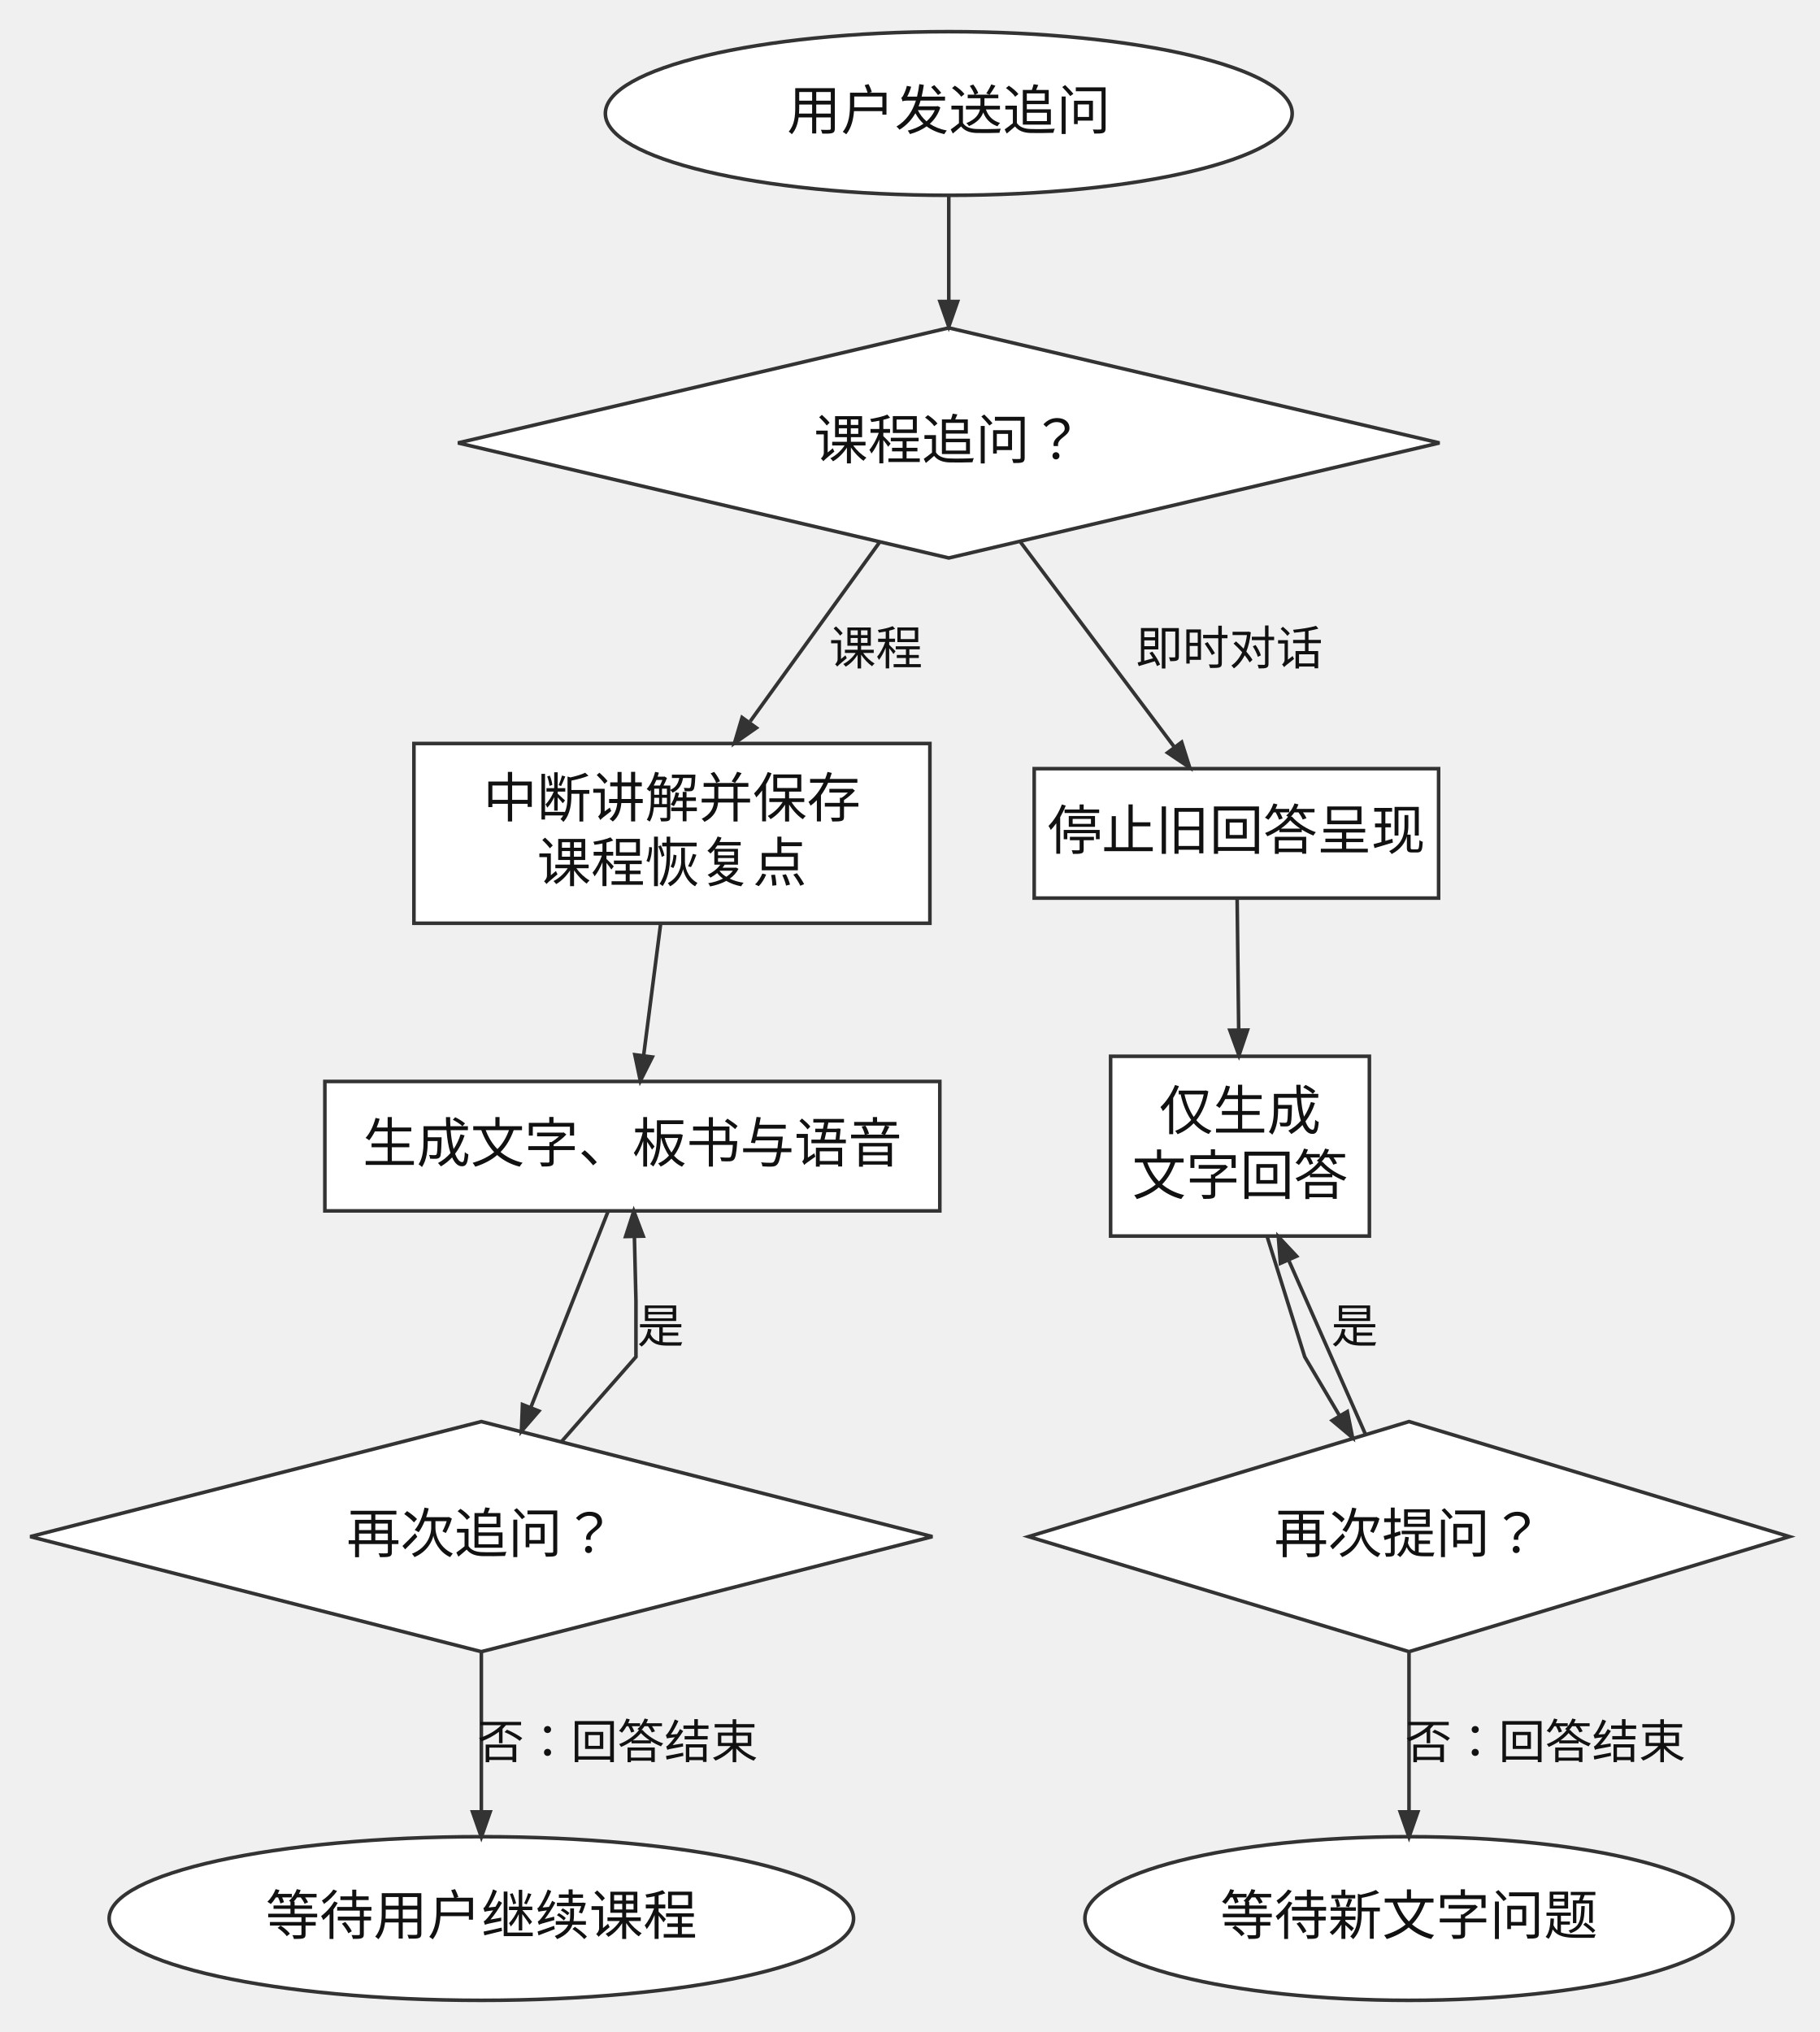
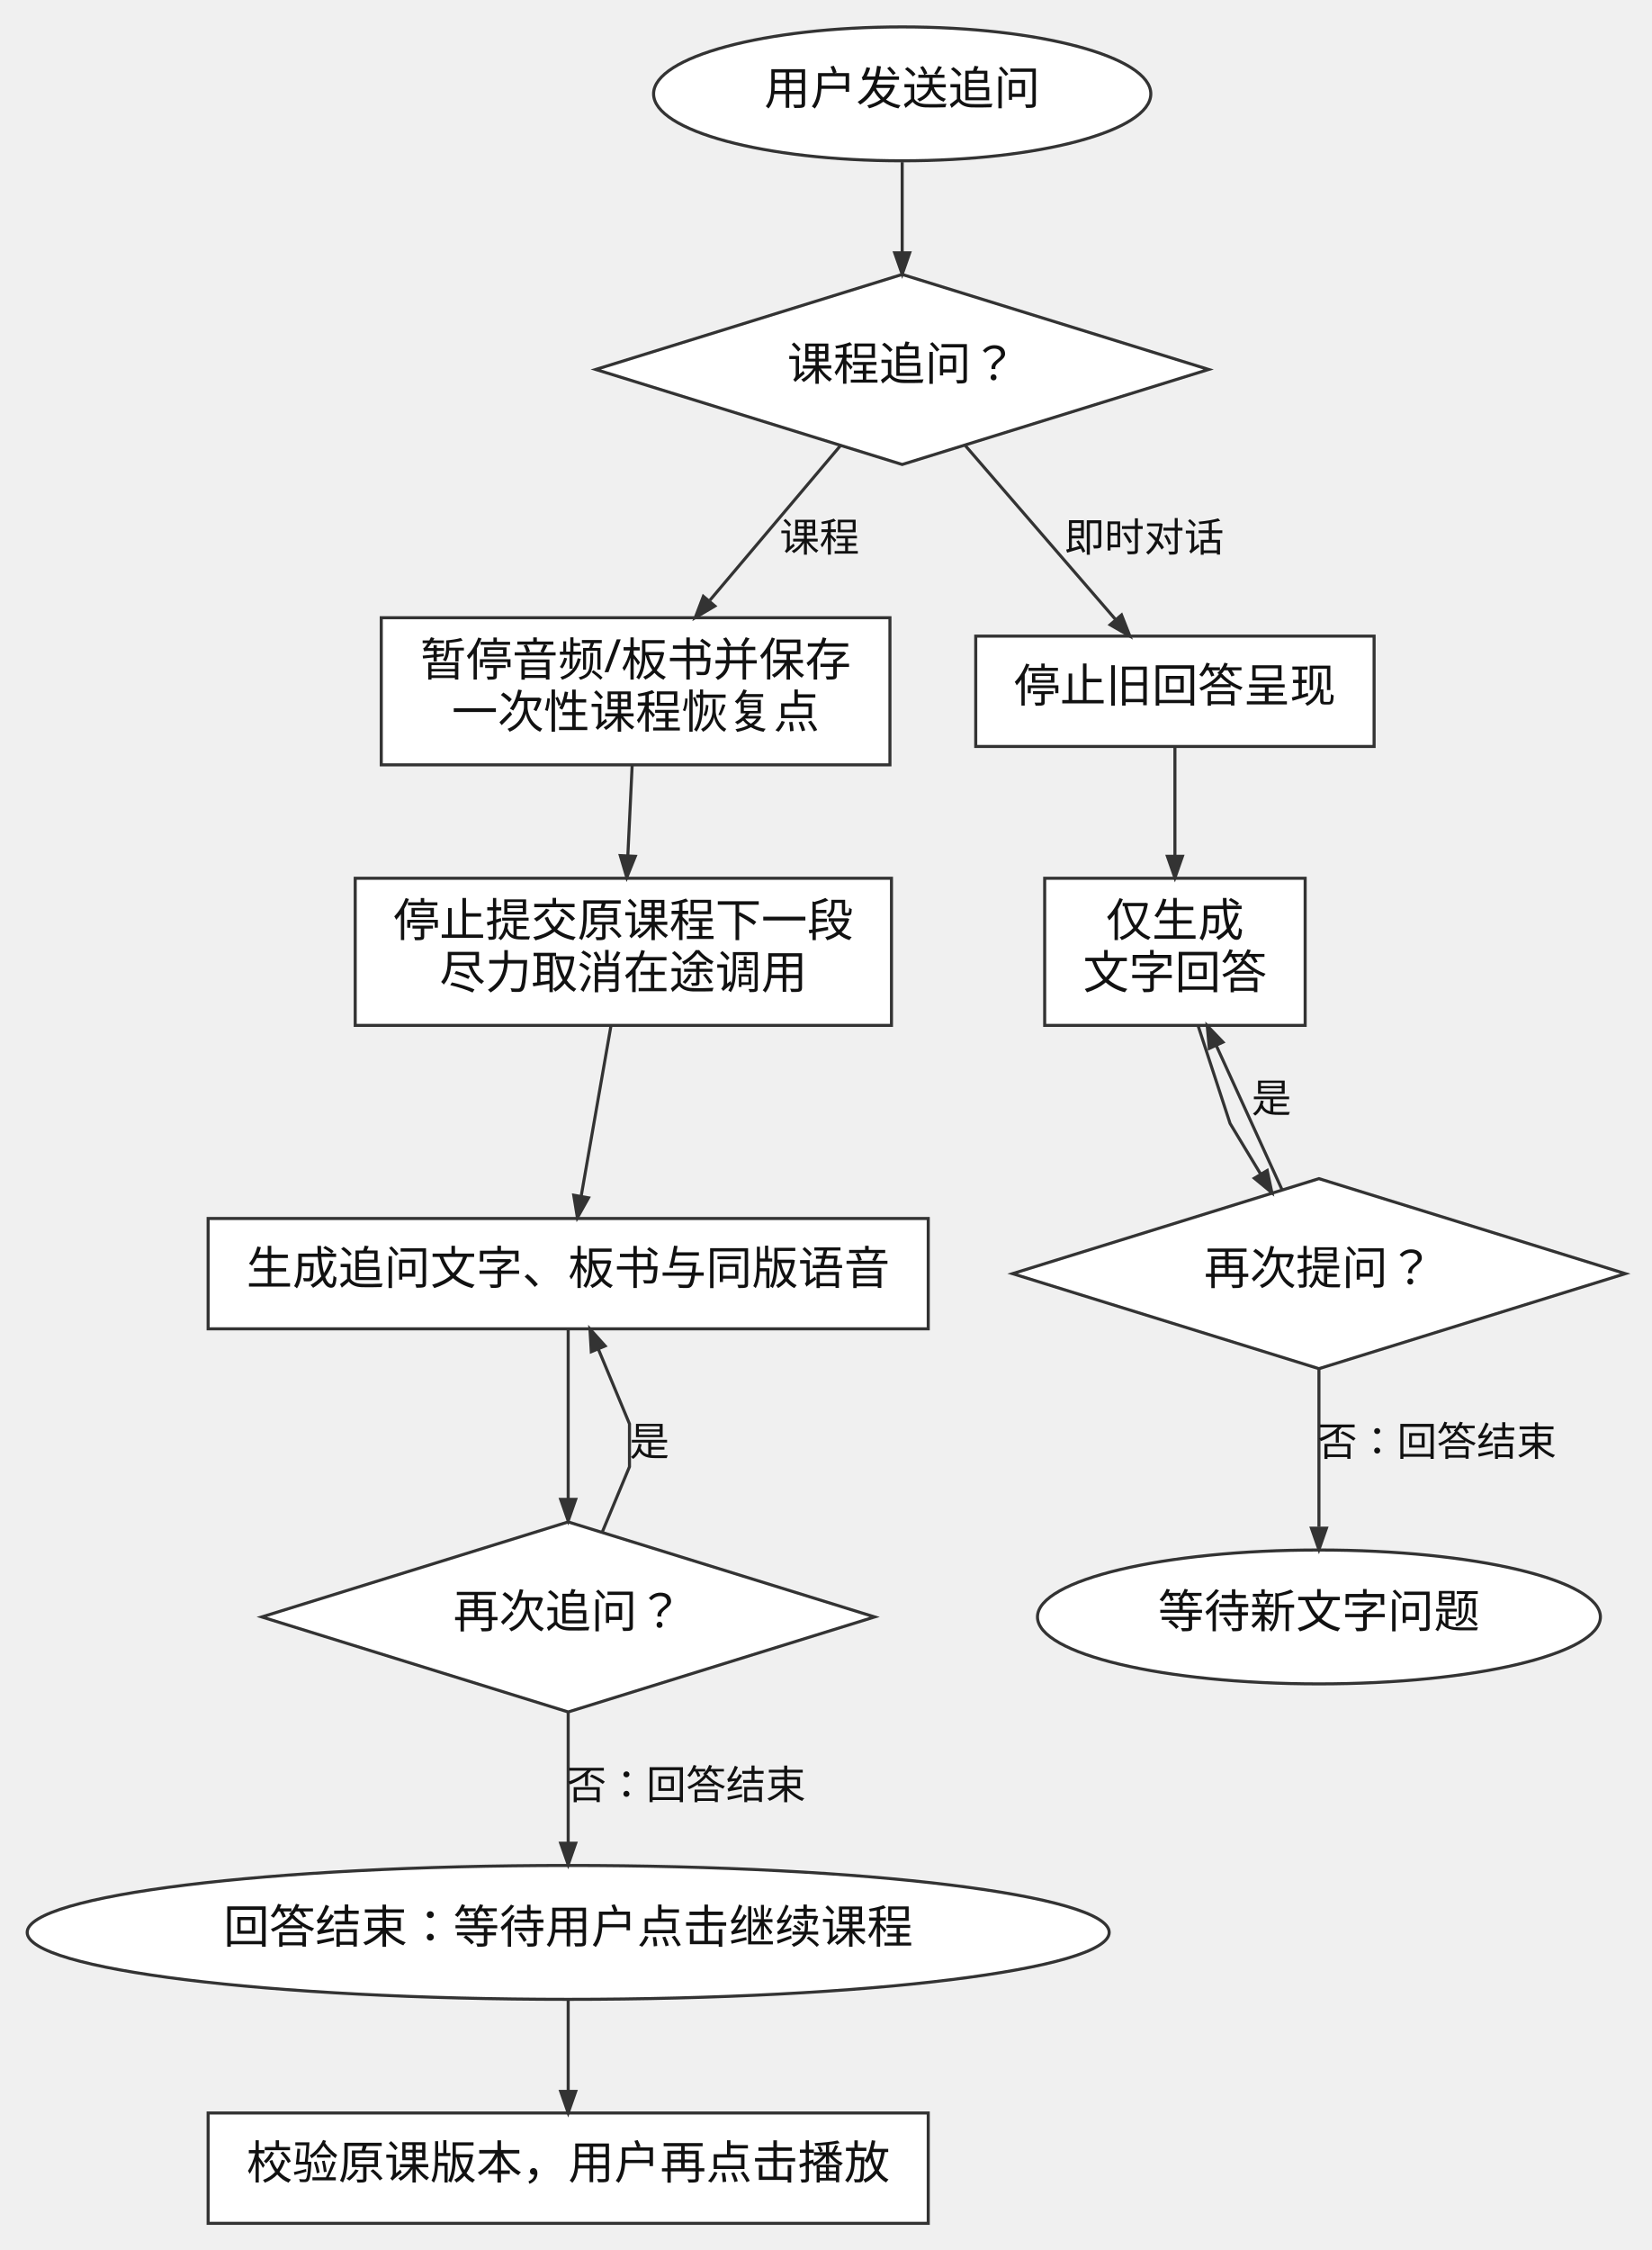
- <svg xmlns="http://www.w3.org/2000/svg" width="506pt" height="565pt" viewBox="0.00 0.00 506.16 564.59">
-   <g id="graph0" class="graph" transform="scale(1 1) rotate(0) translate(8.64 555.95)">
+ <svg xmlns="http://www.w3.org/2000/svg" width="539pt" height="734pt" viewBox="0.00 0.00 539.06 733.96">
+   <g id="graph0" class="graph" transform="scale(1 1) rotate(0) translate(8.64 725.32)">
    <g id="node1" class="node">
-       <ellipse fill="#ffffff" stroke="#333333" cx="255.23" cy="-524.68" rx="95.51" ry="22.76" />
-       <text text-anchor="middle" x="255.23" y="-520.18" font-family="Microsoft YaHei" font-size="15.00" fill="#111111">用户发送追问</text>
+       <ellipse fill="#ffffff" stroke="#333333" cx="285.78" cy="-694.76" rx="81.13" ry="21.84" />
+       <text text-anchor="middle" x="285.78" y="-691.26" font-family="Microsoft YaHei" font-size="15.00" fill="#111111">用户发送追问</text>
    </g>
    <g id="node2" class="node">
-       <polygon fill="#ffffff" stroke="#333333" points="255.23,-465.05 118.74,-433.05 255.23,-401.05 391.71,-433.05 255.23,-465.05" />
-       <text text-anchor="middle" x="255.23" y="-428.55" font-family="Microsoft YaHei" font-size="15.00" fill="#111111">课程追问？</text>
+       <polygon fill="#ffffff" stroke="#333333" points="285.78,-635.84 185.78,-604.84 285.78,-573.84 385.78,-604.84 285.78,-635.84" />
+       <text text-anchor="middle" x="285.78" y="-601.34" font-family="Microsoft YaHei" font-size="15.00" fill="#111111">课程追问？</text>
    </g>
    <g id="edge1" class="edge">
-       <path fill="none" stroke="#333333" d="M255.23,-501.99C255.23,-493.15 255.23,-482.66 255.23,-472.6" />
-       <polygon fill="#333333" stroke="#333333" points="257.68,-472.38 255.23,-465.38 252.78,-472.38 257.68,-472.38" />
+       <path fill="none" stroke="#333333" d="M285.78,-672.48C285.78,-663.64 285.78,-653.13 285.78,-643.09" />
+       <polygon fill="#333333" stroke="#333333" points="288.23,-642.9 285.78,-635.9 283.33,-642.9 288.23,-642.9" />
    </g>
    <g id="node3" class="node">
-       <polygon fill="#ffffff" stroke="#333333" points="249.98,-349.45 106.48,-349.45 106.48,-299.45 249.98,-299.45 249.98,-349.45" />
-       <text text-anchor="middle" x="178.23" y="-328.95" font-family="Microsoft YaHei" font-size="15.00" fill="#111111">中断讲解并保存</text>
-       <text text-anchor="middle" x="178.23" y="-310.95" font-family="Microsoft YaHei" font-size="15.00" fill="#111111">课程恢复点</text>
+       <polygon fill="#ffffff" stroke="#333333" points="281.78,-523.84 115.78,-523.84 115.78,-475.84 281.78,-475.84 281.78,-523.84" />
+       <text text-anchor="middle" x="198.78" y="-504.84" font-family="Microsoft YaHei" font-size="15.00" fill="#111111">暂停音频/板书并保存</text>
+       <text text-anchor="middle" x="198.78" y="-487.84" font-family="Microsoft YaHei" font-size="15.00" fill="#111111">一次性课程恢复点</text>
    </g>
    <g id="edge2" class="edge">
-       <path fill="none" stroke="#333333" d="M235.99,-405.43C225.06,-390.3 211.34,-371.29 200.01,-355.61" />
-       <polygon fill="#333333" stroke="#333333" points="201.72,-353.8 195.64,-349.56 197.75,-356.67 201.72,-353.8" />
-       <text text-anchor="middle" x="234.94" y="-371.35" font-family="Microsoft YaHei" font-size="13.00" fill="#111111">课程</text>
+       <path fill="none" stroke="#333333" d="M265.6,-579.95C252.9,-564.92 236.44,-545.43 223.04,-529.56" />
+       <polygon fill="#333333" stroke="#333333" points="224.64,-527.66 218.25,-523.89 220.89,-530.82 224.64,-527.66" />
+       <text text-anchor="middle" x="258.78" y="-545.44" font-family="Microsoft YaHei" font-size="13.00" fill="#111111">课程</text>
+     </g>
+     <g id="node9" class="node">
+       <polygon fill="#ffffff" stroke="#333333" points="439.78,-517.84 309.78,-517.84 309.78,-481.84 439.78,-481.84 439.78,-517.84" />
+       <text text-anchor="middle" x="374.78" y="-496.34" font-family="Microsoft YaHei" font-size="15.00" fill="#111111">停止旧回答呈现</text>
+     </g>
+     <g id="edge3" class="edge">
+       <path fill="none" stroke="#333333" d="M306.42,-579.95C321.18,-562.87 340.92,-540.02 355.39,-523.28" />
+       <polygon fill="#333333" stroke="#333333" points="357.36,-524.75 360.08,-517.85 353.65,-521.54 357.36,-524.75" />
+       <text text-anchor="middle" x="364.78" y="-545.44" font-family="Microsoft YaHei" font-size="13.00" fill="#111111">即时对话</text>
+     </g>
+     <g id="node4" class="node">
+       <polygon fill="#ffffff" stroke="#333333" points="282.28,-438.84 107.28,-438.84 107.28,-390.84 282.28,-390.84 282.28,-438.84" />
+       <text text-anchor="middle" x="194.78" y="-419.84" font-family="Microsoft YaHei" font-size="15.00" fill="#111111">停止提交原课程下一段</text>
+       <text text-anchor="middle" x="194.78" y="-402.84" font-family="Microsoft YaHei" font-size="15.00" fill="#111111">尽力取消在途调用</text>
+     </g>
+     <g id="edge4" class="edge">
+       <path fill="none" stroke="#333333" d="M197.66,-475.72C197.22,-466.62 196.71,-456.05 196.25,-446.34" />
+       <polygon fill="#333333" stroke="#333333" points="198.68,-446 195.9,-439.12 193.79,-446.23 198.68,-446" />
+     </g>
+     <g id="node5" class="node">
+       <polygon fill="#ffffff" stroke="#333333" points="294.28,-327.84 59.28,-327.84 59.28,-291.84 294.28,-291.84 294.28,-327.84" />
+       <text text-anchor="middle" x="176.78" y="-306.34" font-family="Microsoft YaHei" font-size="15.00" fill="#111111">生成追问文字、板书与同版语音</text>
+     </g>
+     <g id="edge5" class="edge">
+       <path fill="none" stroke="#333333" d="M190.74,-390.73C187.86,-374.27 184,-352.18 181.07,-335.41" />
+       <polygon fill="#333333" stroke="#333333" points="183.41,-334.58 179.79,-328.11 178.59,-335.43 183.41,-334.58" />
+     </g>
+     <g id="node6" class="node">
+       <polygon fill="#ffffff" stroke="#333333" points="176.78,-228.84 76.78,-197.84 176.78,-166.84 276.78,-197.84 176.78,-228.84" />
+       <text text-anchor="middle" x="176.78" y="-194.34" font-family="Microsoft YaHei" font-size="15.00" fill="#111111">再次追问？</text>
+     </g>
+     <g id="edge6" class="edge">
+       <path fill="none" stroke="#333333" d="M176.78,-291.65C176.78,-276.93 176.78,-255.2 176.78,-236.47" />
+       <polygon fill="#333333" stroke="#333333" points="179.23,-236.19 176.78,-229.19 174.33,-236.19 179.23,-236.19" />
+     </g>
+     <g id="edge7" class="edge">
+       <path fill="none" stroke="#333333" d="M187.95,-225.65C192.53,-236.64 196.78,-246.84 196.78,-246.84 196.78,-246.84 196.78,-260.84 196.78,-260.84 196.78,-260.84 191.69,-273.05 186.65,-285.15" />
+       <polygon fill="#333333" stroke="#333333" points="184.32,-284.38 183.88,-291.78 188.84,-286.26 184.32,-284.38" />
+       <text text-anchor="middle" x="203.28" y="-250.44" font-family="Microsoft YaHei" font-size="13.00" fill="#111111">是</text>
    </g>
    <g id="node7" class="node">
-       <polygon fill="#ffffff" stroke="#333333" points="391.46,-342.45 278.99,-342.45 278.99,-306.45 391.46,-306.45 391.46,-342.45" />
-       <text text-anchor="middle" x="335.23" y="-319.95" font-family="Microsoft YaHei" font-size="15.00" fill="#111111">停止旧回答呈现</text>
+       <ellipse fill="#ffffff" stroke="#333333" cx="176.78" cy="-94.92" rx="176.55" ry="21.84" />
+       <text text-anchor="middle" x="176.78" y="-91.42" font-family="Microsoft YaHei" font-size="15.00" fill="#111111">回答结束：等待用户点击继续课程</text>
    </g>
-     <g id="edge3" class="edge">
-       <path fill="none" stroke="#333333" d="M275.21,-405.43C288.31,-387.96 305.29,-365.35 317.84,-348.63" />
-       <polygon fill="#333333" stroke="#333333" points="320,-349.82 322.24,-342.75 316.08,-346.88 320,-349.82" />
-       <text text-anchor="middle" x="333.25" y="-371.35" font-family="Microsoft YaHei" font-size="13.00" fill="#111111">即时对话</text>
-     </g>
-     <g id="node4" class="node">
-       <polygon fill="#ffffff" stroke="#333333" points="252.74,-255.45 81.71,-255.45 81.71,-219.45 252.74,-219.45 252.74,-255.45" />
-       <text text-anchor="middle" x="167.23" y="-232.95" font-family="Microsoft YaHei" font-size="15.00" fill="#111111">生成文字、板书与语音</text>
-     </g>
-     <g id="edge4" class="edge">
-       <path fill="none" stroke="#333333" d="M175.1,-299.32C173.62,-287.89 171.86,-274.26 170.38,-262.8" />
-       <polygon fill="#333333" stroke="#333333" points="172.78,-262.25 169.45,-255.62 167.92,-262.88 172.78,-262.25" />
-     </g>
-     <g id="node5" class="node">
-       <polygon fill="#ffffff" stroke="#333333" points="125.23,-160.85 -0.23,-128.85 125.23,-96.85 250.68,-128.85 125.23,-160.85" />
-       <text text-anchor="middle" x="125.23" y="-124.35" font-family="Microsoft YaHei" font-size="15.00" fill="#111111">再次追问？</text>
-     </g>
-     <g id="edge5" class="edge">
-       <path fill="none" stroke="#333333" d="M160.48,-219.33C154.7,-204.65 146.18,-183.05 138.97,-164.74" />
-       <polygon fill="#333333" stroke="#333333" points="141.23,-163.78 136.38,-158.17 136.67,-165.58 141.23,-163.78" />
-     </g>
-     <g id="edge6" class="edge">
-       <path fill="none" stroke="#333333" d="M147.48,-155.22C157.97,-167.17 168.23,-178.85 168.23,-178.85 168.23,-178.85 168.23,-194.45 168.23,-194.45 168.23,-194.45 168.03,-202.89 167.8,-212.21" />
-       <polygon fill="#333333" stroke="#333333" points="165.35,-212.32 167.63,-219.37 170.25,-212.43 165.35,-212.32" />
-       <text text-anchor="middle" x="175.09" y="-182.75" font-family="Microsoft YaHei" font-size="13.00" fill="#111111">是</text>
-     </g>
-     <g id="node6" class="node">
-       <ellipse fill="#ffffff" stroke="#333333" cx="125.23" cy="-22.63" rx="103.52" ry="22.76" />
-       <text text-anchor="middle" x="125.23" y="-18.13" font-family="Microsoft YaHei" font-size="15.00" fill="#111111">等待用户继续课程</text>
-     </g>
-     <g id="edge7" class="edge">
-       <path fill="none" stroke="#333333" d="M125.23,-96.58C125.23,-82.62 125.23,-66.27 125.23,-52.58" />
-       <polygon fill="#333333" stroke="#333333" points="127.68,-52.29 125.23,-45.29 122.78,-52.29 127.68,-52.29" />
-       <text text-anchor="middle" x="163.14" y="-67.15" font-family="Microsoft YaHei" font-size="13.00" fill="#111111">否：回答结束</text>
+     <g id="edge8" class="edge">
+       <path fill="none" stroke="#333333" d="M176.78,-166.83C176.78,-153.3 176.78,-137.41 176.78,-124.1" />
+       <polygon fill="#333333" stroke="#333333" points="179.23,-124.01 176.78,-117.01 174.33,-124.01 179.23,-124.01" />
+       <text text-anchor="middle" x="215.28" y="-138.44" font-family="Microsoft YaHei" font-size="13.00" fill="#111111">否：回答结束</text>
    </g>
    <g id="node8" class="node">
-       <polygon fill="#ffffff" stroke="#333333" points="372.21,-262.45 300.24,-262.45 300.24,-212.45 372.21,-212.45 372.21,-262.45" />
-       <text text-anchor="middle" x="336.23" y="-241.95" font-family="Microsoft YaHei" font-size="15.00" fill="#111111">仅生成</text>
-       <text text-anchor="middle" x="336.23" y="-223.95" font-family="Microsoft YaHei" font-size="15.00" fill="#111111">文字回答</text>
-     </g>
-     <g id="edge8" class="edge">
-       <path fill="none" stroke="#333333" d="M335.43,-306.25C335.55,-295.79 335.71,-282.11 335.86,-269.78" />
-       <polygon fill="#333333" stroke="#333333" points="338.31,-269.74 335.94,-262.72 333.41,-269.69 338.31,-269.74" />
-     </g>
-     <g id="node9" class="node">
-       <polygon fill="#ffffff" stroke="#333333" points="383.23,-160.85 277.42,-128.85 383.23,-96.85 489.03,-128.85 383.23,-160.85" />
-       <text text-anchor="middle" x="383.23" y="-124.35" font-family="Microsoft YaHei" font-size="15.00" fill="#111111">再次提问？</text>
+       <polygon fill="#ffffff" stroke="#333333" points="294.28,-36 59.28,-36 59.28,0 294.28,0 294.28,-36" />
+       <text text-anchor="middle" x="176.78" y="-14.5" font-family="Microsoft YaHei" font-size="15.00" fill="#111111">校验原课版本，用户再点击播放</text>
    </g>
    <g id="edge9" class="edge">
-       <path fill="none" stroke="#333333" d="M343.76,-212.36C348.69,-196.58 354.23,-178.85 354.23,-178.85 354.23,-178.85 358.59,-171.49 363.92,-162.47" />
-       <polygon fill="#333333" stroke="#333333" points="366.08,-163.63 367.54,-156.36 361.86,-161.14 366.08,-163.63" />
+       <path fill="none" stroke="#333333" d="M176.78,-72.65C176.78,-63.5 176.78,-52.76 176.78,-43.3" />
+       <polygon fill="#333333" stroke="#333333" points="179.23,-43.04 176.78,-36.04 174.33,-43.04 179.23,-43.04" />
+     </g>
+     <g id="node10" class="node">
+       <polygon fill="#ffffff" stroke="#333333" points="417.28,-438.84 332.28,-438.84 332.28,-390.84 417.28,-390.84 417.28,-438.84" />
+       <text text-anchor="middle" x="374.78" y="-419.84" font-family="Microsoft YaHei" font-size="15.00" fill="#111111">仅生成</text>
+       <text text-anchor="middle" x="374.78" y="-402.84" font-family="Microsoft YaHei" font-size="15.00" fill="#111111">文字回答</text>
    </g>
    <g id="edge10" class="edge">
-       <path fill="none" stroke="#333333" d="M371.11,-157.33C364.62,-172.06 356.59,-190.27 349.87,-205.5" />
-       <polygon fill="#333333" stroke="#333333" points="347.47,-204.87 346.89,-212.27 351.96,-206.85 347.47,-204.87" />
-       <text text-anchor="middle" x="368.09" y="-182.75" font-family="Microsoft YaHei" font-size="13.00" fill="#111111">是</text>
+       <path fill="none" stroke="#333333" d="M374.78,-481.64C374.78,-471.42 374.78,-458.16 374.78,-446.22" />
+       <polygon fill="#333333" stroke="#333333" points="377.23,-446 374.78,-439 372.33,-446 377.23,-446" />
    </g>
-     <g id="node10" class="node">
-       <ellipse fill="#ffffff" stroke="#333333" cx="383.23" cy="-22.63" rx="90.14" ry="22.76" />
-       <text text-anchor="middle" x="383.23" y="-18.13" font-family="Microsoft YaHei" font-size="15.00" fill="#111111">等待新文字问题</text>
+     <g id="node11" class="node">
+       <polygon fill="#ffffff" stroke="#333333" points="421.78,-340.84 321.78,-309.84 421.78,-278.84 521.78,-309.84 421.78,-340.84" />
+       <text text-anchor="middle" x="421.78" y="-306.34" font-family="Microsoft YaHei" font-size="15.00" fill="#111111">再次提问？</text>
    </g>
    <g id="edge11" class="edge">
-       <path fill="none" stroke="#333333" d="M383.23,-96.58C383.23,-82.62 383.23,-66.27 383.23,-52.58" />
-       <polygon fill="#333333" stroke="#333333" points="385.68,-52.29 383.23,-45.29 380.78,-52.29 385.68,-52.29" />
-       <text text-anchor="middle" x="421.14" y="-67.15" font-family="Microsoft YaHei" font-size="13.00" fill="#111111">否：回答结束</text>
+       <path fill="none" stroke="#333333" d="M382.31,-390.83C387.24,-375.76 392.78,-358.84 392.78,-358.84 392.78,-358.84 397.28,-351.38 402.74,-342.35" />
+       <polygon fill="#333333" stroke="#333333" points="404.9,-343.5 406.43,-336.25 400.71,-340.97 404.9,-343.5" />
+     </g>
+     <g id="edge12" class="edge">
+       <path fill="none" stroke="#333333" d="M409.77,-337.15C403.23,-351.49 395.1,-369.29 388.33,-384.14" />
+       <polygon fill="#333333" stroke="#333333" points="386,-383.34 385.32,-390.73 390.46,-385.37 386,-383.34" />
+       <text text-anchor="middle" x="406.28" y="-362.44" font-family="Microsoft YaHei" font-size="13.00" fill="#111111">是</text>
+     </g>
+     <g id="node12" class="node">
+       <ellipse fill="#ffffff" stroke="#333333" cx="421.78" cy="-197.84" rx="91.85" ry="21.84" />
+       <text text-anchor="middle" x="421.78" y="-194.34" font-family="Microsoft YaHei" font-size="15.00" fill="#111111">等待新文字问题</text>
+     </g>
+     <g id="edge13" class="edge">
+       <path fill="none" stroke="#333333" d="M421.78,-278.78C421.78,-262.71 421.78,-243.03 421.78,-227.22" />
+       <polygon fill="#333333" stroke="#333333" points="424.23,-226.81 421.78,-219.81 419.33,-226.81 424.23,-226.81" />
+       <text text-anchor="middle" x="460.28" y="-250.44" font-family="Microsoft YaHei" font-size="13.00" fill="#111111">否：回答结束</text>
    </g>
  </g>
</svg>
